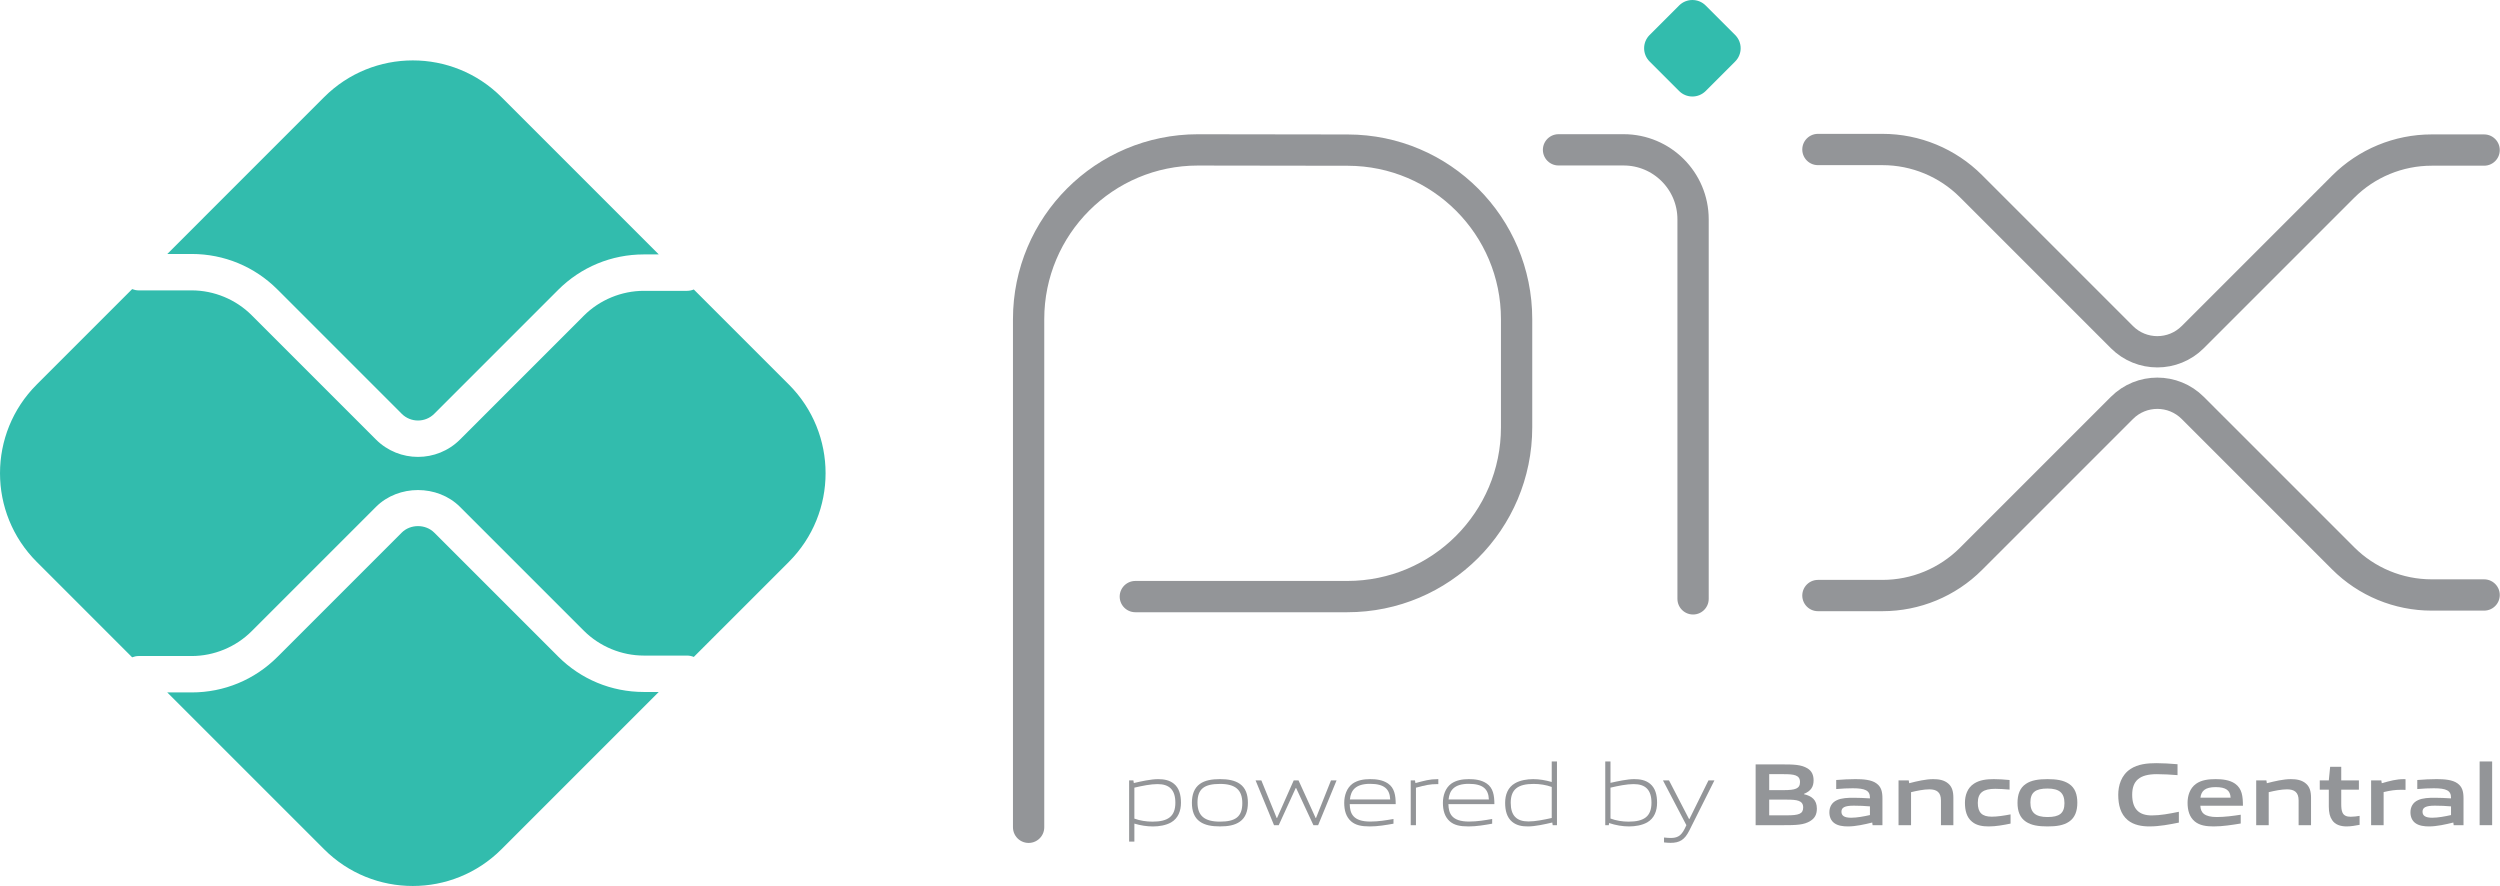
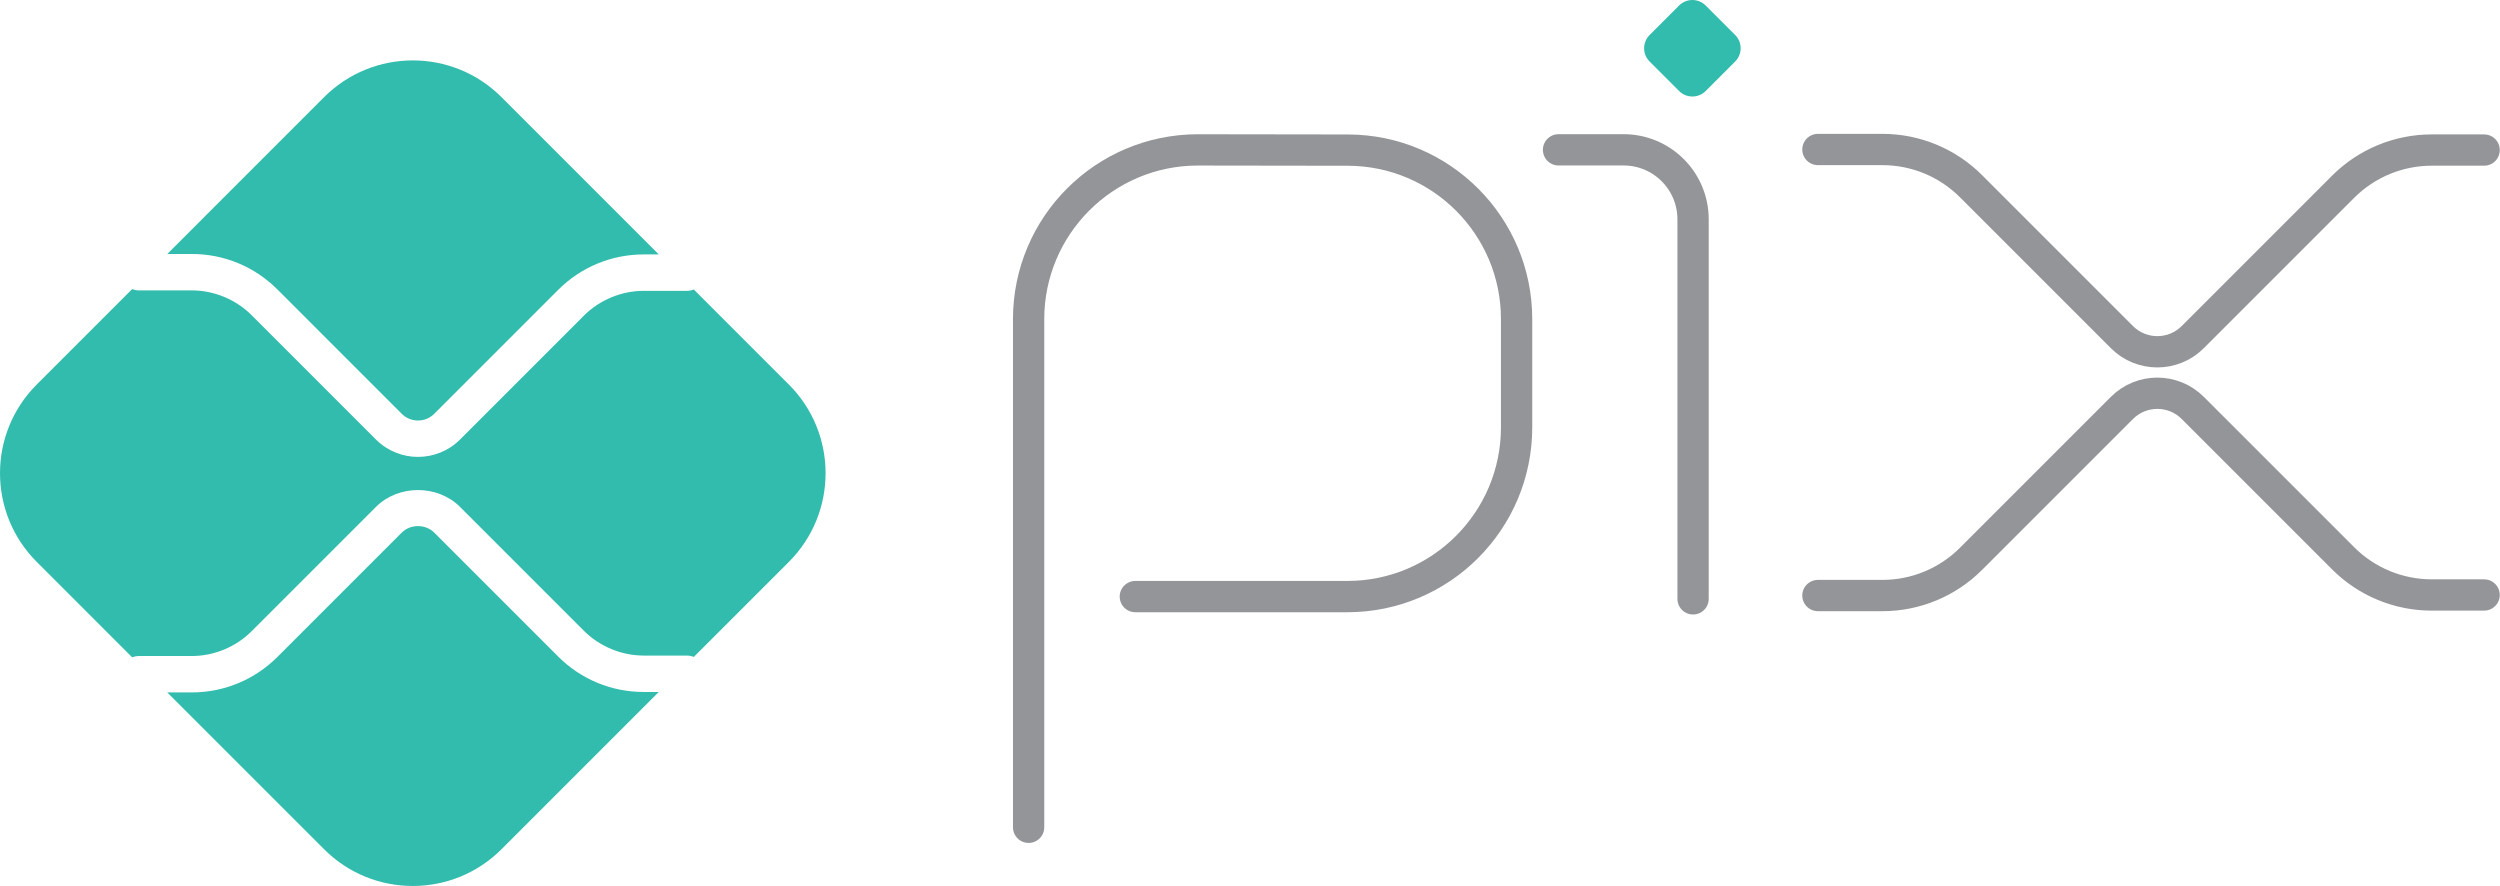
<svg xmlns="http://www.w3.org/2000/svg" id="svg859" version="1.1" viewBox="0 0 237.765 84.263" height="84.263mm" width="237.765mm">
  <defs id="defs853">
    <clipPath clipPathUnits="userSpaceOnUse" id="clipPath1420">
      <path d="M 0,1080 H 1920 V 0 H 0 Z" id="path1418" />
    </clipPath>
    <clipPath clipPathUnits="userSpaceOnUse" id="clipPath1428">
      <path d="M 2.312,1078.65 H 1921.71 V 0.355 H 2.312 Z" id="path1426" />
    </clipPath>
    <radialGradient fx="0" fy="0" cx="0" cy="0" r="1" gradientUnits="userSpaceOnUse" gradientTransform="matrix(2279.446,0,0,1280.542,962.0127,539.5037)" spreadMethod="pad" id="radialGradient1438">
      <stop style="stop-opacity:1;stop-color:#ffffff" offset="0" id="stop1434" />
      <stop style="stop-opacity:1;stop-color:#000000" offset="1" id="stop1436" />
    </radialGradient>
    <clipPath clipPathUnits="userSpaceOnUse" id="clipPath1460">
      <path d="M 1.52588e-5,1083.19 H 1921.71 V -3.057 H 1.52588e-5 Z" id="path1458" />
    </clipPath>
    <radialGradient fx="0" fy="0" cx="0" cy="0" r="1" gradientUnits="userSpaceOnUse" gradientTransform="matrix(2282.192,0,0,1289.978,960.8566,540.0655)" spreadMethod="pad" id="radialGradient1470">
      <stop style="stop-opacity:1;stop-color:#ffffff" offset="0" id="stop1466" />
      <stop style="stop-opacity:1;stop-color:#000000" offset="1" id="stop1468" />
    </radialGradient>
    <clipPath clipPathUnits="userSpaceOnUse" id="clipPath1492">
      <path d="M 11.783,1078.21 H 1910.67 V 42.022 H 11.783 Z" id="path1490" />
    </clipPath>
    <clipPath clipPathUnits="userSpaceOnUse" id="clipPath1496">
      <path d="M 11.783,1017.59 H 1879.91 V 42.022 H 11.783 Z" id="path1494" />
    </clipPath>
    <clipPath clipPathUnits="userSpaceOnUse" id="clipPath1500">
      <path d="M 121.596,1078.21 H 1910.67 V 117.8 H 121.596 Z" id="path1498" />
    </clipPath>
    <clipPath clipPathUnits="userSpaceOnUse" id="clipPath2268">
      <path d="M 0,1080 H 1920 V 0 H 0 Z" id="path2266" />
    </clipPath>
    <clipPath clipPathUnits="userSpaceOnUse" id="clipPath2280">
      <path d="m 1609.83,82.259 h 26.48 V 63.583 h -26.48 z" id="path2278" />
    </clipPath>
    <clipPath clipPathUnits="userSpaceOnUse" id="clipPath2296">
      <path d="m 1600.18,103.19 h 22.86 V 76.768 h -22.86 z" id="path2294" />
    </clipPath>
    <clipPath clipPathUnits="userSpaceOnUse" id="clipPath2312">
      <path d="m 1618.19,89.932 h 22.12 V 63.646 h -22.12 z" id="path2310" />
    </clipPath>
    <clipPath clipPathUnits="userSpaceOnUse" id="clipPath2328">
      <path d="m 1604.2,103.117 h 26.46 V 84.441 h -26.46 z" id="path2326" />
    </clipPath>
    <clipPath clipPathUnits="userSpaceOnUse" id="clipPath2474">
      <path d="M 0,1080 H 1920 V 0 H 0 Z" id="path2472" />
    </clipPath>
    <clipPath clipPathUnits="userSpaceOnUse" id="clipPath2482">
      <path d="M 1258.575,-1094.026 926.826,-9.01 H 0 v -1085.016 z" id="path2480" />
    </clipPath>
    <clipPath clipPathUnits="userSpaceOnUse" id="clipPath2490">
      <path d="M -307.943,-1106.382 H 1369.67 V 12.027 H -307.943 Z" id="path2488" />
    </clipPath>
  </defs>
-   <g transform="translate(-535.594,-20.80882)" id="layer1">
+   <g transform="translate(-535.594,-20.80882)" id="layer1" style="display:inline">
    <path d="m 633.421,99.489 v -48.324 c 0,-8.892 7.208,-16.1 16.099,-16.1 l 14.268,0.021 c 8.866,0.018 16.044,7.21 16.044,16.076 v 10.286 c 0,8.892 -7.208,16.1 -16.1,16.1 h -20.162" style="fill:none;stroke:#939598;stroke-width:2.976;stroke-linecap:round;stroke-linejoin:round;stroke-miterlimit:10;stroke-dasharray:none;stroke-opacity:1" id="path2356" />
    <path d="m 683.819,35.059 h 6.189 c 3.649,0 6.607,2.958 6.607,6.607 v 36.098" style="fill:none;stroke:#939598;stroke-width:2.976;stroke-linecap:round;stroke-linejoin:round;stroke-miterlimit:10;stroke-dasharray:none;stroke-opacity:1" id="path2360" />
    <path d="m 695.289,29.466 -2.807,-2.807 c -0.697,-0.696 -0.697,-1.826 0,-2.522 l 2.805,-2.805 c 0.698,-0.697 1.828,-0.697 2.526,0 l 2.805,2.805 c 0.697,0.696 0.697,1.826 0,2.522 l -2.807,2.807 c -0.696,0.696 -1.825,0.696 -2.522,0" style="fill:#32bcad;fill-opacity:1;fill-rule:nonzero;stroke:none;stroke-width:0.353" id="path2364" />
    <path d="m 708.489,35.027 h 6.138 c 3.158,0 6.186,1.254 8.418,3.487 l 14.357,14.357 c 1.859,1.86 4.875,1.86 6.735,0 l 14.304,-14.304 c 2.233,-2.232 5.261,-3.487 8.418,-3.487 h 4.99" style="fill:none;stroke:#939598;stroke-width:2.976;stroke-linecap:round;stroke-linejoin:round;stroke-miterlimit:10;stroke-dasharray:none;stroke-opacity:1" id="path2368" />
    <path d="m 708.489,77.448 h 6.138 c 3.158,0 6.186,-1.254 8.418,-3.487 l 14.357,-14.357 c 1.859,-1.86 4.875,-1.86 6.735,0 l 14.304,14.304 c 2.233,2.232 5.261,3.487 8.418,3.487 h 4.99" style="fill:none;stroke:#939598;stroke-width:2.976;stroke-linecap:round;stroke-linejoin:round;stroke-miterlimit:10;stroke-dasharray:none;stroke-opacity:1" id="path2372" />
    <path d="m 596.827,86.62 c -3.08,0 -5.978,-1.199 -8.156,-3.377 l -11.777,-11.777 c -0.827,-0.829 -2.268,-0.827 -3.095,0 l -11.82,11.82 c -2.178,2.177 -5.076,3.377 -8.156,3.377 h -2.321 l 14.916,14.915 c 4.658,4.658 12.211,4.658 16.869,0 l 14.958,-14.958 z" style="fill:#32bcad;fill-opacity:1;fill-rule:nonzero;stroke:none;stroke-width:0.353" id="path2376" />
    <path d="m 553.824,44.963 c 3.08,0 5.978,1.199 8.156,3.377 l 11.82,11.822 c 0.851,0.852 2.241,0.855 3.095,-10e-4 l 11.777,-11.778 c 2.178,-2.177 5.076,-3.377 8.156,-3.377 h 1.419 l -14.958,-14.958 c -4.659,-4.658 -12.211,-4.658 -16.869,0 l -14.915,14.915 z" style="fill:#32bcad;fill-opacity:1;fill-rule:nonzero;stroke:none;stroke-width:0.353" id="path2380" />
    <path d="m 610.618,57.379 -9.039,-9.039 c -0.199,0.08 -0.415,0.129 -0.642,0.129 h -4.11 c -2.125,0 -4.205,0.862 -5.706,2.364 l -11.776,11.777 c -1.102,1.102 -2.55,1.653 -3.997,1.653 -1.448,0 -2.895,-0.551 -3.997,-1.652 l -11.821,-11.821 c -1.501,-1.503 -3.581,-2.364 -5.706,-2.364 h -5.054 c -0.216,0 -0.417,-0.051 -0.607,-0.122 l -9.075,9.075 c -4.658,4.658 -4.658,12.211 0,16.869 l 9.075,9.075 c 0.191,-0.072 0.392,-0.122 0.607,-0.122 h 5.054 c 2.125,0 4.205,-0.861 5.706,-2.364 l 11.82,-11.82 c 2.136,-2.135 5.861,-2.135 7.995,0.001 l 11.776,11.776 c 1.501,1.502 3.581,2.364 5.706,2.364 h 4.11 c 0.228,0 0.443,0.05 0.642,0.129 l 9.039,-9.039 c 4.658,-4.658 4.658,-12.211 0,-16.869" style="fill:#32bcad;fill-opacity:1;fill-rule:nonzero;stroke:none;stroke-width:0.353" id="path2384" />
-     <path d="m 645.691,95.381 c -0.667,0 -1.444,0.161 -2.212,0.338 v 2.945 c 0.532,0.194 1.139,0.288 1.722,0.288 1.477,0 2.177,-0.498 2.177,-1.799 0,-1.223 -0.574,-1.771 -1.687,-1.771 m -2.71,5.469 v -5.824 h 0.405 l 0.042,0.254 c 0.683,-0.161 1.628,-0.371 2.304,-0.371 0.549,0 1.072,0.084 1.511,0.439 0.507,0.414 0.667,1.08 0.667,1.806 0,0.761 -0.254,1.478 -0.945,1.874 -0.481,0.27 -1.131,0.38 -1.713,0.38 -0.599,0 -1.173,-0.093 -1.772,-0.27 v 1.713 z" style="fill:#939598;fill-opacity:1;fill-rule:nonzero;stroke:none;stroke-width:0.353" id="path2388" />
-     <path d="m 651.618,95.364 c -1.477,0 -2.135,0.465 -2.135,1.764 0,1.257 0.65,1.823 2.135,1.823 1.468,0 2.127,-0.456 2.127,-1.756 0,-1.257 -0.649,-1.832 -2.127,-1.832 m 1.899,3.587 c -0.49,0.354 -1.148,0.455 -1.899,0.455 -0.768,0 -1.427,-0.11 -1.907,-0.455 -0.54,-0.38 -0.76,-1.005 -0.76,-1.789 0,-0.777 0.22,-1.409 0.76,-1.798 0.481,-0.345 1.139,-0.455 1.907,-0.455 0.759,0 1.409,0.11 1.899,0.455 0.549,0.389 0.76,1.021 0.76,1.789 0,0.786 -0.219,1.419 -0.76,1.798" style="fill:#939598;fill-opacity:1;fill-rule:nonzero;stroke:none;stroke-width:0.353" id="path2392" />
-     <path d="m 660.508,99.289 -1.646,-3.536 h -0.034 l -1.62,3.536 h -0.447 l -1.755,-4.262 h 0.549 l 1.46,3.578 h 0.034 l 1.586,-3.578 h 0.456 l 1.629,3.578 h 0.034 l 1.426,-3.578 h 0.531 l -1.755,4.262 z" style="fill:#939598;fill-opacity:1;fill-rule:nonzero;stroke:none;stroke-width:0.353" id="path2396" />
-     <path d="m 665.894,95.356 c -1.367,0 -1.831,0.607 -1.916,1.486 h 3.832 c -0.042,-0.97 -0.54,-1.486 -1.916,-1.486 m -0.017,4.051 c -0.819,0 -1.35,-0.118 -1.772,-0.473 -0.498,-0.43 -0.667,-1.054 -0.667,-1.772 0,-0.684 0.228,-1.409 0.794,-1.823 0.472,-0.329 1.055,-0.43 1.662,-0.43 0.549,0 1.182,0.059 1.705,0.414 0.616,0.413 0.735,1.139 0.735,1.966 h -4.372 c 0.017,0.877 0.304,1.655 1.958,1.655 0.785,0 1.519,-0.127 2.203,-0.245 v 0.447 c -0.709,0.127 -1.494,0.262 -2.245,0.262" style="fill:#939598;fill-opacity:1;fill-rule:nonzero;stroke:none;stroke-width:0.353" id="path2400" />
-     <path d="m 669.762,99.289 v -4.262 h 0.405 l 0.043,0.254 c 0.903,-0.228 1.325,-0.371 2.118,-0.371 h 0.059 v 0.473 h -0.119 c -0.666,0 -1.071,0.092 -2.008,0.338 v 3.57 z" style="fill:#939598;fill-opacity:1;fill-rule:nonzero;stroke:none;stroke-width:0.353" id="path2404" />
-     <path d="m 675.279,95.356 c -1.367,0 -1.831,0.607 -1.916,1.486 h 3.832 c -0.042,-0.97 -0.54,-1.486 -1.916,-1.486 m -0.017,4.051 c -0.819,0 -1.35,-0.118 -1.772,-0.473 -0.498,-0.43 -0.667,-1.054 -0.667,-1.772 0,-0.684 0.228,-1.409 0.794,-1.823 0.472,-0.329 1.055,-0.43 1.662,-0.43 0.549,0 1.182,0.059 1.705,0.414 0.616,0.413 0.735,1.139 0.735,1.966 h -4.372 c 0.017,0.877 0.304,1.655 1.958,1.655 0.785,0 1.519,-0.127 2.203,-0.245 v 0.447 c -0.709,0.127 -1.494,0.262 -2.245,0.262" style="fill:#939598;fill-opacity:1;fill-rule:nonzero;stroke:none;stroke-width:0.353" id="path2408" />
-     <path d="m 683.173,95.652 c -0.532,-0.194 -1.139,-0.288 -1.722,-0.288 -1.477,0 -2.178,0.499 -2.178,1.798 0,1.232 0.574,1.772 1.688,1.772 0.667,0 1.444,-0.161 2.212,-0.329 z m 0.093,3.637 -0.042,-0.254 c -0.684,0.161 -1.629,0.372 -2.304,0.372 -0.548,0 -1.072,-0.076 -1.511,-0.439 -0.506,-0.414 -0.667,-1.081 -0.667,-1.806 0,-0.76 0.253,-1.477 0.945,-1.865 0.481,-0.278 1.131,-0.388 1.722,-0.388 0.591,0 1.165,0.102 1.764,0.27 v -1.949 h 0.498 v 6.059 z" style="fill:#939598;fill-opacity:1;fill-rule:nonzero;stroke:none;stroke-width:0.353" id="path2412" />
-     <path d="m 690.972,95.381 c -0.667,0 -1.444,0.161 -2.212,0.338 v 2.937 c 0.54,0.202 1.139,0.296 1.722,0.296 1.477,0 2.177,-0.498 2.177,-1.799 0,-1.223 -0.574,-1.771 -1.687,-1.771 m 1.274,3.645 c -0.481,0.27 -1.131,0.38 -1.713,0.38 -0.633,0 -1.266,-0.11 -1.907,-0.321 l -0.025,0.203 h -0.338 v -6.06 h 0.498 v 2.033 c 0.684,-0.151 1.603,-0.354 2.253,-0.354 0.549,0 1.072,0.084 1.511,0.439 0.507,0.414 0.667,1.08 0.667,1.806 0,0.761 -0.254,1.478 -0.945,1.874" style="fill:#939598;fill-opacity:1;fill-rule:nonzero;stroke:none;stroke-width:0.353" id="path2416" />
-     <path d="m 693.852,100.926 v -0.464 c 0.244,0.025 0.473,0.042 0.633,0.042 0.616,0 0.987,-0.178 1.333,-0.878 l 0.161,-0.337 -2.228,-4.262 h 0.574 l 1.907,3.679 h 0.034 l 1.814,-3.679 h 0.566 l -2.397,4.786 c -0.439,0.869 -0.912,1.156 -1.781,1.156 -0.194,0 -0.405,-0.017 -0.616,-0.042" style="fill:#939598;fill-opacity:1;fill-rule:nonzero;stroke:none;stroke-width:0.353" id="path2420" />
-     <path d="m 705.509,96.858 h -1.654 v 1.494 h 1.662 c 1.139,0 1.57,-0.127 1.57,-0.751 0,-0.667 -0.591,-0.743 -1.578,-0.743 m -0.303,-2.422 h -1.35 v 1.519 h 1.359 c 1.123,0 1.57,-0.134 1.57,-0.768 0,-0.675 -0.565,-0.751 -1.578,-0.751 m 2.565,4.448 c -0.608,0.388 -1.342,0.405 -2.684,0.405 h -2.523 v -5.781 h 2.465 c 1.156,0 1.865,0.017 2.456,0.371 0.422,0.253 0.591,0.641 0.591,1.148 0,0.607 -0.253,1.013 -0.912,1.283 v 0.033 c 0.743,0.17 1.224,0.549 1.224,1.368 0,0.557 -0.202,0.92 -0.616,1.173" style="fill:#939598;fill-opacity:1;fill-rule:nonzero;stroke:none;stroke-width:0.353" id="path2424" />
-     <path d="m 713.436,97.5 c -0.498,-0.043 -1.004,-0.067 -1.536,-0.067 -0.869,0 -1.174,0.177 -1.174,0.573 0,0.371 0.254,0.574 0.92,0.574 0.557,0 1.224,-0.126 1.79,-0.254 z m 0.253,1.789 -0.034,-0.253 c -0.726,0.178 -1.569,0.371 -2.312,0.371 -0.456,0 -0.945,-0.059 -1.292,-0.313 -0.32,-0.228 -0.472,-0.599 -0.472,-1.029 0,-0.482 0.211,-0.929 0.717,-1.156 0.447,-0.211 1.047,-0.228 1.596,-0.228 0.447,0 1.046,0.025 1.544,0.059 v -0.076 c 0,-0.666 -0.439,-0.886 -1.638,-0.886 -0.464,0 -1.03,0.025 -1.57,0.075 v -0.861 c 0.599,-0.05 1.275,-0.084 1.832,-0.084 0.742,0 1.511,0.059 1.983,0.397 0.489,0.346 0.582,0.828 0.582,1.46 v 2.524 z" style="fill:#939598;fill-opacity:1;fill-rule:nonzero;stroke:none;stroke-width:0.353" id="path2428" />
-     <path d="m 720.19,99.289 v -2.355 c 0,-0.776 -0.396,-1.054 -1.106,-1.054 -0.523,0 -1.181,0.135 -1.738,0.27 v 3.139 h -1.19 v -4.262 h 0.97 l 0.042,0.27 c 0.751,-0.194 1.587,-0.388 2.279,-0.388 0.523,0 1.055,0.075 1.46,0.439 0.337,0.304 0.464,0.725 0.464,1.333 v 2.608 z" style="fill:#939598;fill-opacity:1;fill-rule:nonzero;stroke:none;stroke-width:0.353" id="path2432" />
-     <path d="m 724.734,99.407 c -0.549,0 -1.148,-0.075 -1.587,-0.447 -0.523,-0.422 -0.675,-1.089 -0.675,-1.807 0,-0.675 0.219,-1.409 0.869,-1.822 0.532,-0.346 1.19,-0.422 1.874,-0.422 0.49,0 0.971,0.034 1.502,0.084 v 0.912 c -0.431,-0.041 -0.945,-0.075 -1.359,-0.075 -1.131,0 -1.663,0.355 -1.663,1.334 0,0.92 0.397,1.316 1.325,1.316 0.54,0 1.174,-0.101 1.79,-0.219 v 0.877 c -0.667,0.136 -1.393,0.27 -2.076,0.27" style="fill:#939598;fill-opacity:1;fill-rule:nonzero;stroke:none;stroke-width:0.353" id="path2436" />
-     <path d="m 730.325,95.803 c -1.131,0 -1.629,0.355 -1.629,1.325 0,0.971 0.49,1.385 1.629,1.385 1.122,0 1.611,-0.347 1.611,-1.317 0,-0.971 -0.48,-1.393 -1.611,-1.393 m 2.042,3.157 c -0.523,0.354 -1.207,0.447 -2.042,0.447 -0.853,0 -1.536,-0.101 -2.051,-0.447 -0.591,-0.388 -0.802,-1.029 -0.802,-1.797 0,-0.769 0.211,-1.419 0.802,-1.807 0.515,-0.346 1.198,-0.447 2.051,-0.447 0.844,0 1.519,0.101 2.042,0.447 0.591,0.388 0.793,1.038 0.793,1.797 0,0.769 -0.211,1.419 -0.793,1.807" style="fill:#939598;fill-opacity:1;fill-rule:nonzero;stroke:none;stroke-width:0.353" id="path2440" />
-     <path d="m 740.031,99.407 c -0.717,0 -1.493,-0.118 -2.076,-0.599 -0.692,-0.574 -0.903,-1.46 -0.903,-2.414 0,-0.852 0.27,-1.864 1.173,-2.455 0.7,-0.455 1.569,-0.549 2.447,-0.549 0.642,0 1.3,0.042 2.018,0.101 v 1.038 c -0.616,-0.051 -1.375,-0.093 -1.966,-0.093 -1.646,0 -2.346,0.625 -2.346,1.958 0,1.36 0.649,1.967 1.865,1.967 0.793,0 1.679,-0.161 2.574,-0.347 v 1.029 c -0.895,0.178 -1.832,0.363 -2.785,0.363" style="fill:#939598;fill-opacity:1;fill-rule:nonzero;stroke:none;stroke-width:0.353" id="path2444" />
-     <path d="m 746.313,95.668 c -0.988,0 -1.368,0.355 -1.444,1.005 h 2.87 c -0.034,-0.692 -0.439,-1.005 -1.426,-1.005 m -0.178,3.739 c -0.7,0 -1.333,-0.084 -1.806,-0.473 -0.506,-0.421 -0.684,-1.054 -0.684,-1.781 0,-0.65 0.211,-1.375 0.802,-1.797 0.523,-0.371 1.19,-0.447 1.865,-0.447 0.607,0 1.325,0.067 1.848,0.43 0.684,0.481 0.743,1.224 0.751,2.102 h -4.051 c 0.025,0.65 0.371,1.072 1.57,1.072 0.743,0 1.57,-0.11 2.27,-0.219 v 0.835 c -0.819,0.135 -1.713,0.278 -2.566,0.278" style="fill:#939598;fill-opacity:1;fill-rule:nonzero;stroke:none;stroke-width:0.353" id="path2448" />
-     <path d="m 754.206,99.289 v -2.355 c 0,-0.776 -0.396,-1.054 -1.106,-1.054 -0.523,0 -1.181,0.135 -1.738,0.27 v 3.139 h -1.19 v -4.262 h 0.97 l 0.042,0.27 c 0.751,-0.194 1.587,-0.388 2.279,-0.388 0.523,0 1.055,0.075 1.46,0.439 0.337,0.304 0.464,0.725 0.464,1.333 v 2.608 z" style="fill:#939598;fill-opacity:1;fill-rule:nonzero;stroke:none;stroke-width:0.353" id="path2452" />
-     <path d="m 758.775,99.407 c -0.574,0 -1.097,-0.161 -1.384,-0.607 -0.211,-0.304 -0.313,-0.717 -0.313,-1.291 v -1.596 h -0.861 v -0.886 h 0.861 l 0.127,-1.292 h 1.055 v 1.292 h 1.679 v 0.886 h -1.679 v 1.368 c 0,0.329 0.025,0.607 0.118,0.81 0.127,0.287 0.405,0.396 0.776,0.396 0.278,0 0.616,-0.042 0.852,-0.084 v 0.852 c -0.388,0.077 -0.836,0.152 -1.232,0.152" style="fill:#939598;fill-opacity:1;fill-rule:nonzero;stroke:none;stroke-width:0.353" id="path2456" />
-     <path d="m 761.101,99.289 v -4.262 h 0.971 l 0.042,0.27 c 0.785,-0.219 1.367,-0.388 2.11,-0.388 0.034,0 0.084,0 0.151,0.008 v 1.013 c -0.135,-0.008 -0.295,-0.008 -0.413,-0.008 -0.582,0 -1.021,0.067 -1.671,0.219 v 3.147 z" style="fill:#939598;fill-opacity:1;fill-rule:nonzero;stroke:none;stroke-width:0.353" id="path2460" />
-     <path d="m 768.701,97.5 c -0.498,-0.043 -1.004,-0.067 -1.536,-0.067 -0.869,0 -1.174,0.177 -1.174,0.573 0,0.371 0.254,0.574 0.92,0.574 0.557,0 1.224,-0.126 1.79,-0.254 z m 0.253,1.789 -0.034,-0.253 c -0.726,0.178 -1.57,0.371 -2.313,0.371 -0.456,0 -0.945,-0.059 -1.292,-0.313 -0.32,-0.228 -0.472,-0.599 -0.472,-1.029 0,-0.482 0.211,-0.929 0.718,-1.156 0.447,-0.211 1.046,-0.228 1.595,-0.228 0.447,0 1.046,0.025 1.544,0.059 v -0.076 c 0,-0.666 -0.439,-0.886 -1.638,-0.886 -0.464,0 -1.03,0.025 -1.57,0.075 v -0.861 c 0.599,-0.05 1.275,-0.084 1.832,-0.084 0.742,0 1.511,0.059 1.983,0.397 0.489,0.346 0.582,0.828 0.582,1.46 v 2.524 z" style="fill:#939598;fill-opacity:1;fill-rule:nonzero;stroke:none;stroke-width:0.353" id="path2464" />
-     <path id="path2466" style="fill:#939598;fill-opacity:1;fill-rule:nonzero;stroke:none;stroke-width:0.353" d="m 771.422,93.229 h 1.19 v 6.059 h -1.19 z" />
  </g>
</svg>
